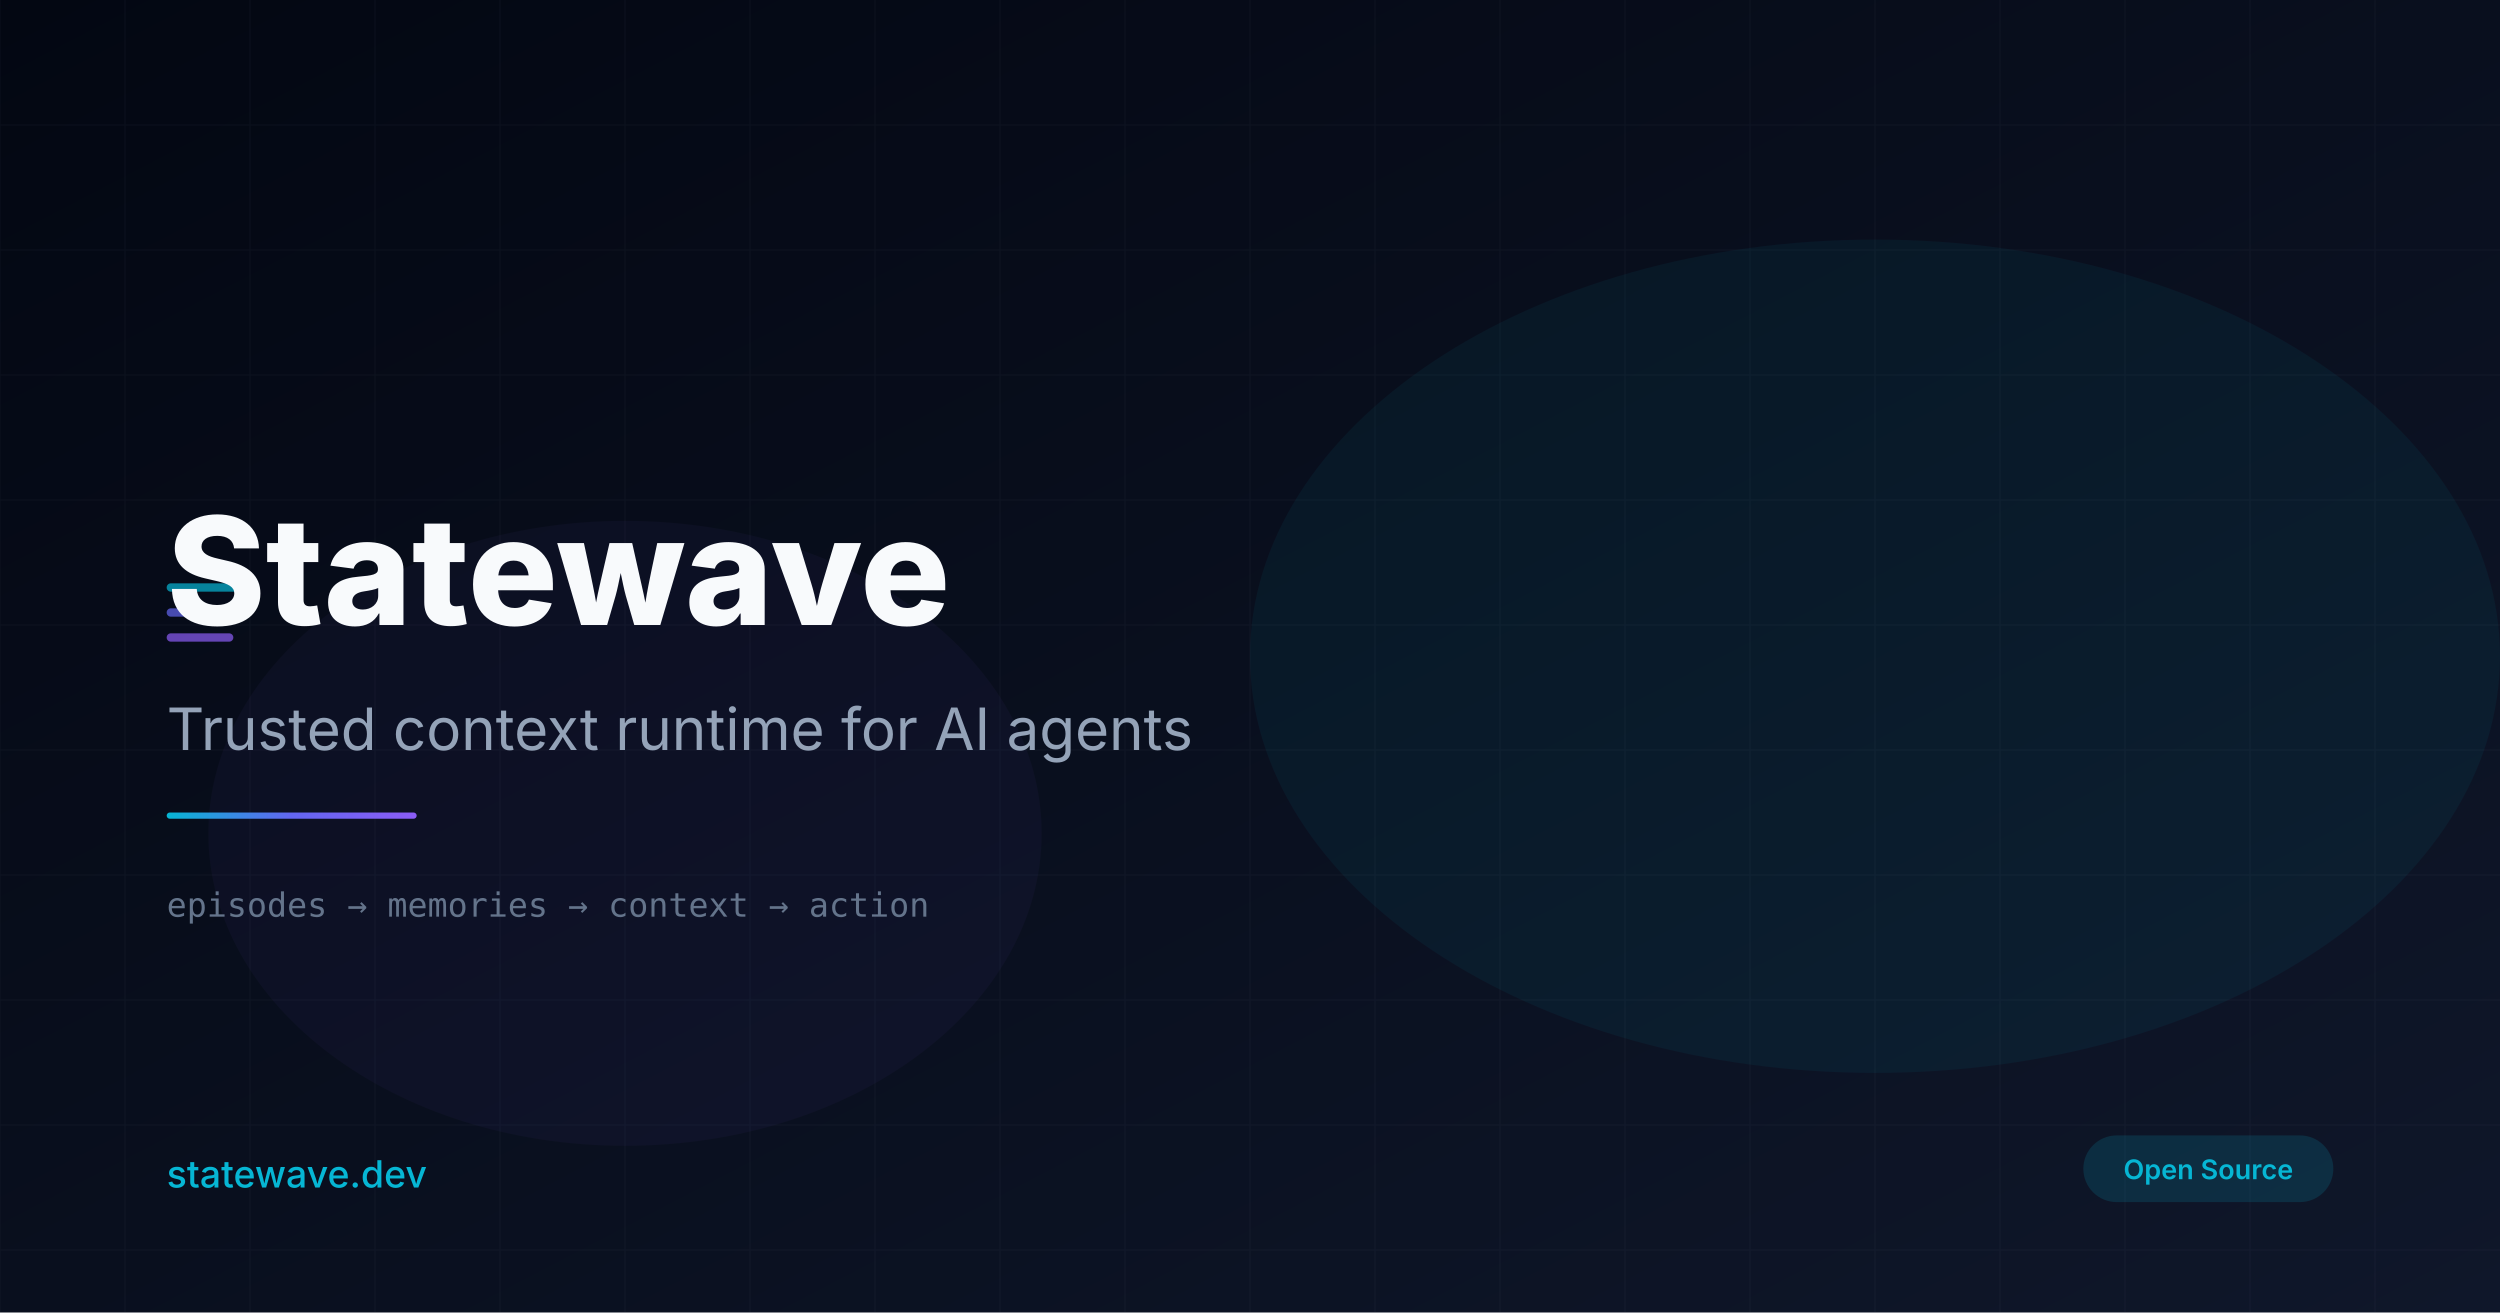
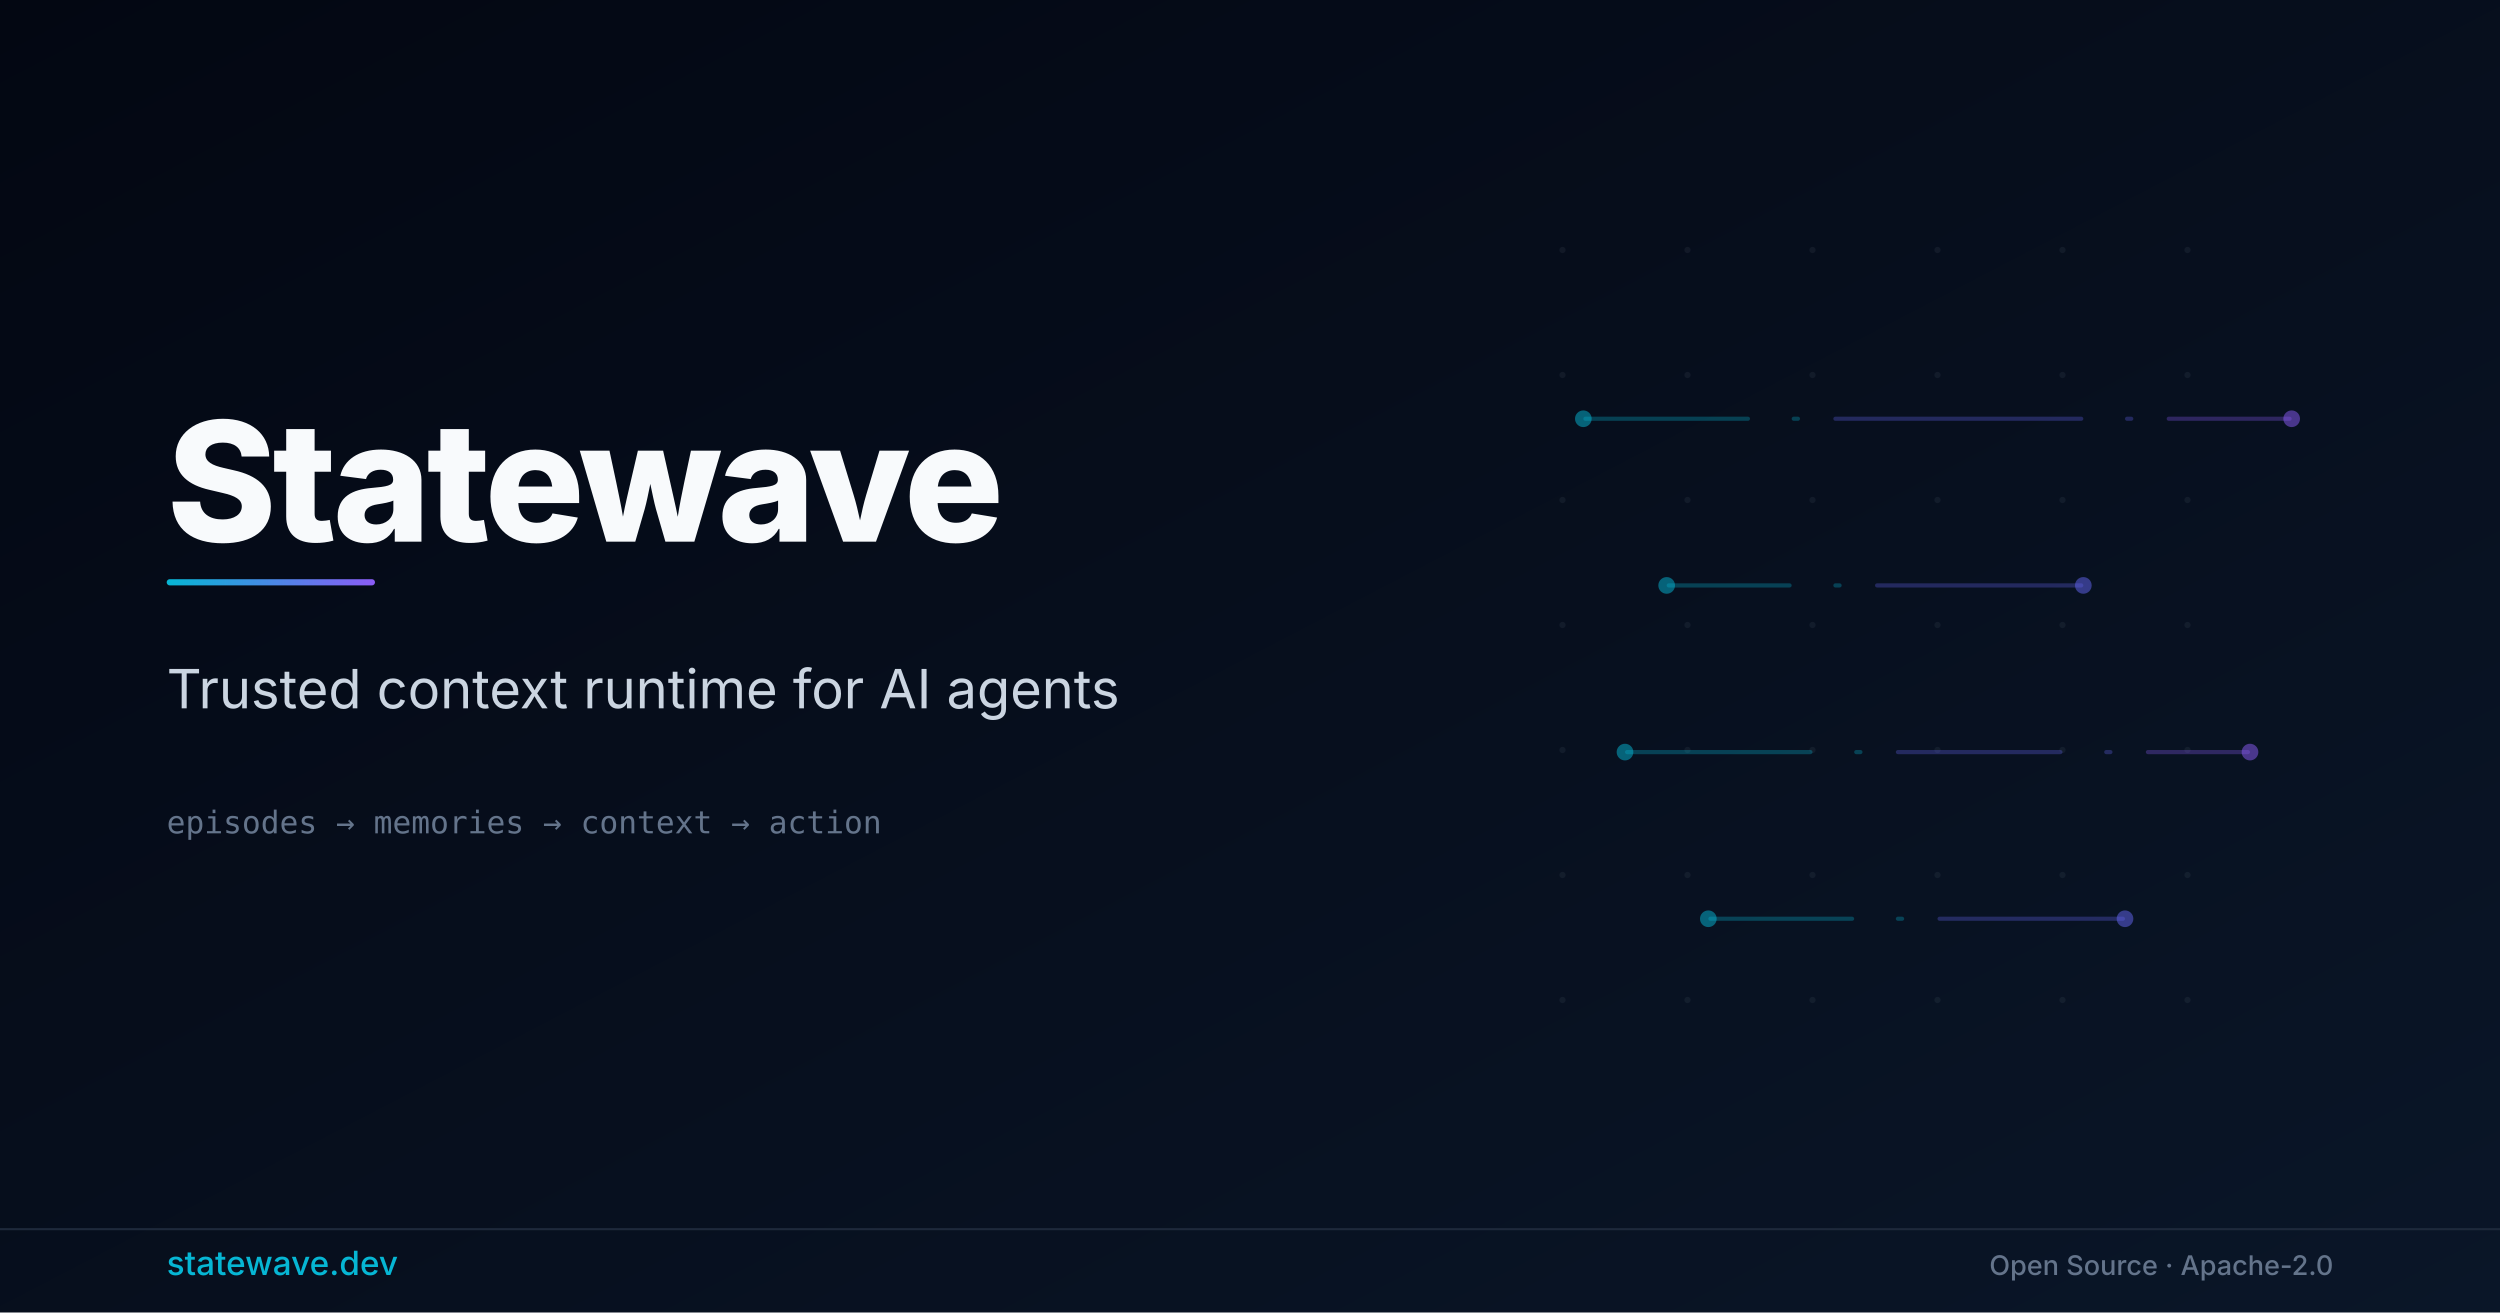
<svg xmlns="http://www.w3.org/2000/svg" width="1200" height="630" viewBox="0 0 1200 630">
  <defs>
    <linearGradient id="bg" x1="0%" y1="0%" x2="100%" y2="100%">
      <stop offset="0%" stop-color="#030712" />
-       <stop offset="100%" stop-color="#0f172a" />
+       <stop offset="100%" stop-color="#0a1628" />
    </linearGradient>
    <linearGradient id="accent" x1="0%" y1="0%" x2="100%" y2="0%">
      <stop offset="0%" stop-color="#06b6d4" />
-       <stop offset="50%" stop-color="#6366f1" />
      <stop offset="100%" stop-color="#8b5cf6" />
+     </linearGradient>
+     <linearGradient id="line-fade" x1="0%" y1="0%" x2="100%" y2="0%">
+       <stop offset="0%" stop-color="#06b6d4" stop-opacity="0.6" />
+       <stop offset="100%" stop-color="#06b6d4" stop-opacity="0" />
    </linearGradient>
  </defs>
  <rect width="1200" height="630" fill="url(#bg)" />
-   <g opacity="0.05" stroke="#94a3b8" stroke-width="0.5">
-     <line x1="0" y1="0" x2="0" y2="630" />
-     <line x1="60" y1="0" x2="60" y2="630" />
-     <line x1="120" y1="0" x2="120" y2="630" />
-     <line x1="180" y1="0" x2="180" y2="630" />
-     <line x1="240" y1="0" x2="240" y2="630" />
-     <line x1="300" y1="0" x2="300" y2="630" />
-     <line x1="360" y1="0" x2="360" y2="630" />
-     <line x1="420" y1="0" x2="420" y2="630" />
-     <line x1="480" y1="0" x2="480" y2="630" />
-     <line x1="540" y1="0" x2="540" y2="630" />
-     <line x1="600" y1="0" x2="600" y2="630" />
-     <line x1="660" y1="0" x2="660" y2="630" />
-     <line x1="720" y1="0" x2="720" y2="630" />
-     <line x1="780" y1="0" x2="780" y2="630" />
-     <line x1="840" y1="0" x2="840" y2="630" />
-     <line x1="900" y1="0" x2="900" y2="630" />
-     <line x1="960" y1="0" x2="960" y2="630" />
-     <line x1="1020" y1="0" x2="1020" y2="630" />
-     <line x1="1080" y1="0" x2="1080" y2="630" />
-     <line x1="1140" y1="0" x2="1140" y2="630" />
-     <line x1="0" y1="60" x2="1200" y2="60" />
-     <line x1="0" y1="120" x2="1200" y2="120" />
-     <line x1="0" y1="180" x2="1200" y2="180" />
-     <line x1="0" y1="240" x2="1200" y2="240" />
-     <line x1="0" y1="300" x2="1200" y2="300" />
-     <line x1="0" y1="360" x2="1200" y2="360" />
-     <line x1="0" y1="420" x2="1200" y2="420" />
-     <line x1="0" y1="480" x2="1200" y2="480" />
-     <line x1="0" y1="540" x2="1200" y2="540" />
-     <line x1="0" y1="600" x2="1200" y2="600" />
+   <g opacity="0.08" fill="#94a3b8">
+     <circle cx="750" cy="120" r="1.5" />
+     <circle cx="810" cy="120" r="1.5" />
+     <circle cx="870" cy="120" r="1.5" />
+     <circle cx="930" cy="120" r="1.5" />
+     <circle cx="990" cy="120" r="1.5" />
+     <circle cx="1050" cy="120" r="1.5" />
+     <circle cx="750" cy="180" r="1.5" />
+     <circle cx="810" cy="180" r="1.5" />
+     <circle cx="870" cy="180" r="1.5" />
+     <circle cx="930" cy="180" r="1.5" />
+     <circle cx="990" cy="180" r="1.5" />
+     <circle cx="1050" cy="180" r="1.5" />
+     <circle cx="750" cy="240" r="1.5" />
+     <circle cx="810" cy="240" r="1.5" />
+     <circle cx="870" cy="240" r="1.5" />
+     <circle cx="930" cy="240" r="1.5" />
+     <circle cx="990" cy="240" r="1.5" />
+     <circle cx="1050" cy="240" r="1.5" />
+     <circle cx="750" cy="300" r="1.5" />
+     <circle cx="810" cy="300" r="1.5" />
+     <circle cx="870" cy="300" r="1.5" />
+     <circle cx="930" cy="300" r="1.5" />
+     <circle cx="990" cy="300" r="1.5" />
+     <circle cx="1050" cy="300" r="1.5" />
+     <circle cx="750" cy="360" r="1.5" />
+     <circle cx="810" cy="360" r="1.5" />
+     <circle cx="870" cy="360" r="1.5" />
+     <circle cx="930" cy="360" r="1.5" />
+     <circle cx="990" cy="360" r="1.5" />
+     <circle cx="1050" cy="360" r="1.5" />
+     <circle cx="750" cy="420" r="1.5" />
+     <circle cx="810" cy="420" r="1.5" />
+     <circle cx="870" cy="420" r="1.5" />
+     <circle cx="930" cy="420" r="1.5" />
+     <circle cx="990" cy="420" r="1.5" />
+     <circle cx="1050" cy="420" r="1.5" />
+     <circle cx="750" cy="480" r="1.5" />
+     <circle cx="810" cy="480" r="1.5" />
+     <circle cx="870" cy="480" r="1.5" />
+     <circle cx="930" cy="480" r="1.5" />
+     <circle cx="990" cy="480" r="1.5" />
+     <circle cx="1050" cy="480" r="1.5" />
  </g>
-   <ellipse cx="900" cy="315" rx="300" ry="200" fill="#06b6d4" opacity="0.06" />
-   <ellipse cx="300" cy="400" rx="200" ry="150" fill="#8b5cf6" opacity="0.04" />
-   <g transform="translate(80, 240)">
-     <rect x="0" y="40" width="36" height="4" rx="2" fill="#06b6d4" opacity="0.7" />
-     <rect x="0" y="52" width="28" height="4" rx="2" fill="#6366f1" opacity="0.7" />
-     <rect x="0" y="64" width="32" height="4" rx="2" fill="#8b5cf6" opacity="0.7" />
+   <g opacity="0.3">
+     <rect x="760" y="200" width="80" height="2" rx="1" fill="#06b6d4" />
+     <rect x="860" y="200" width="4" height="2" rx="1" fill="#06b6d4" />
+     <rect x="880" y="200" width="120" height="2" rx="1" fill="#6366f1" />
+     <rect x="1020" y="200" width="4" height="2" rx="1" fill="#6366f1" />
+     <rect x="1040" y="200" width="60" height="2" rx="1" fill="#8b5cf6" />
+     <rect x="800" y="280" width="60" height="2" rx="1" fill="#06b6d4" />
+     <rect x="880" y="280" width="4" height="2" rx="1" fill="#06b6d4" />
+     <rect x="900" y="280" width="100" height="2" rx="1" fill="#6366f1" />
+     <rect x="780" y="360" width="90" height="2" rx="1" fill="#06b6d4" />
+     <rect x="890" y="360" width="4" height="2" rx="1" fill="#06b6d4" />
+     <rect x="910" y="360" width="80" height="2" rx="1" fill="#6366f1" />
+     <rect x="1010" y="360" width="4" height="2" rx="1" fill="#6366f1" />
+     <rect x="1030" y="360" width="50" height="2" rx="1" fill="#8b5cf6" />
+     <rect x="820" y="440" width="70" height="2" rx="1" fill="#06b6d4" />
+     <rect x="910" y="440" width="4" height="2" rx="1" fill="#06b6d4" />
+     <rect x="930" y="440" width="90" height="2" rx="1" fill="#6366f1" />
  </g>
-   <text x="80" y="300" font-family="Inter, -apple-system, sans-serif" font-size="72" font-weight="800" fill="#f8fafc">Statewave</text>
-   <text x="80" y="360" font-family="Inter, -apple-system, sans-serif" font-size="28" font-weight="400" fill="#94a3b8">Trusted context runtime for AI agents</text>
-   <rect x="80" y="390" width="120" height="3" rx="1.5" fill="url(#accent)" />
-   <text x="80" y="440" font-family="JetBrains Mono, monospace" font-size="16" fill="#64748b">episodes → memories → context → action</text>
-   <text x="80" y="570" font-family="Inter, -apple-system, sans-serif" font-size="18" font-weight="500" fill="#06b6d4">statewave.dev</text>
-   <rect x="1000" y="545" width="120" height="32" rx="16" fill="#06b6d4" opacity="0.15" />
-   <text x="1060" y="566" font-family="Inter, -apple-system, sans-serif" font-size="13" font-weight="600" fill="#06b6d4" text-anchor="middle">Open Source</text>
+   <g>
+     <circle cx="760" cy="201" r="4" fill="#06b6d4" opacity="0.5" />
+     <circle cx="1100" cy="201" r="4" fill="#8b5cf6" opacity="0.5" />
+     <circle cx="800" cy="281" r="4" fill="#06b6d4" opacity="0.5" />
+     <circle cx="1000" cy="281" r="4" fill="#6366f1" opacity="0.5" />
+     <circle cx="780" cy="361" r="4" fill="#06b6d4" opacity="0.5" />
+     <circle cx="1080" cy="361" r="4" fill="#8b5cf6" opacity="0.5" />
+     <circle cx="820" cy="441" r="4" fill="#06b6d4" opacity="0.5" />
+     <circle cx="1020" cy="441" r="4" fill="#6366f1" opacity="0.5" />
+   </g>
+   <text x="80" y="260" font-family="Inter, -apple-system, sans-serif" font-size="80" font-weight="800" fill="#f8fafc" letter-spacing="-2">Statewave</text>
+   <rect x="80" y="278" width="100" height="3" rx="1.5" fill="url(#accent)" />
+   <text x="80" y="340" font-family="Inter, -apple-system, sans-serif" font-size="26" font-weight="400" fill="#cbd5e1">Trusted context runtime for AI agents</text>
+   <text x="80" y="400" font-family="ui-monospace, monospace" font-size="15" fill="#64748b">episodes → memories → context → action</text>
+   <line x1="0" y1="590" x2="1200" y2="590" stroke="#1e293b" stroke-width="1" />
+   <text x="80" y="612" font-family="Inter, -apple-system, sans-serif" font-size="16" font-weight="500" fill="#06b6d4">statewave.dev</text>
+   <text x="1120" y="612" font-family="Inter, -apple-system, sans-serif" font-size="13" font-weight="500" fill="#64748b" text-anchor="end">Open Source · Apache-2.0</text>
</svg>
